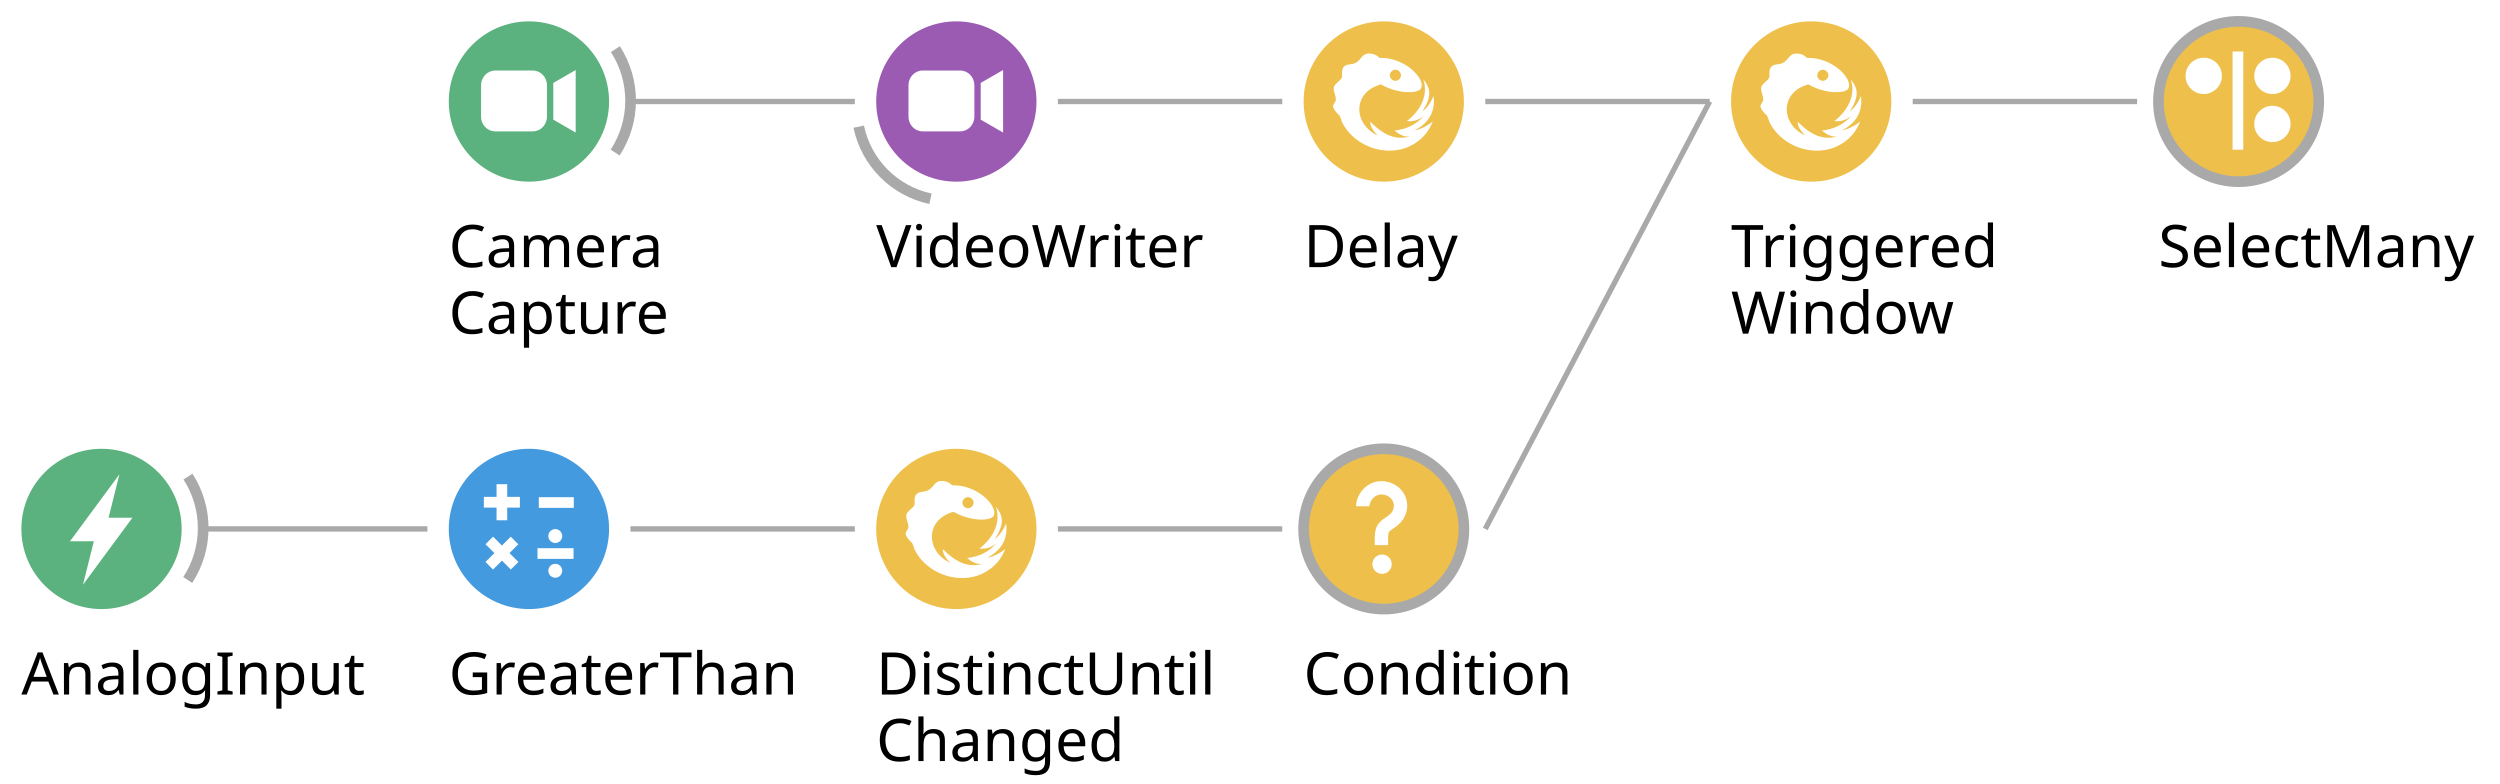
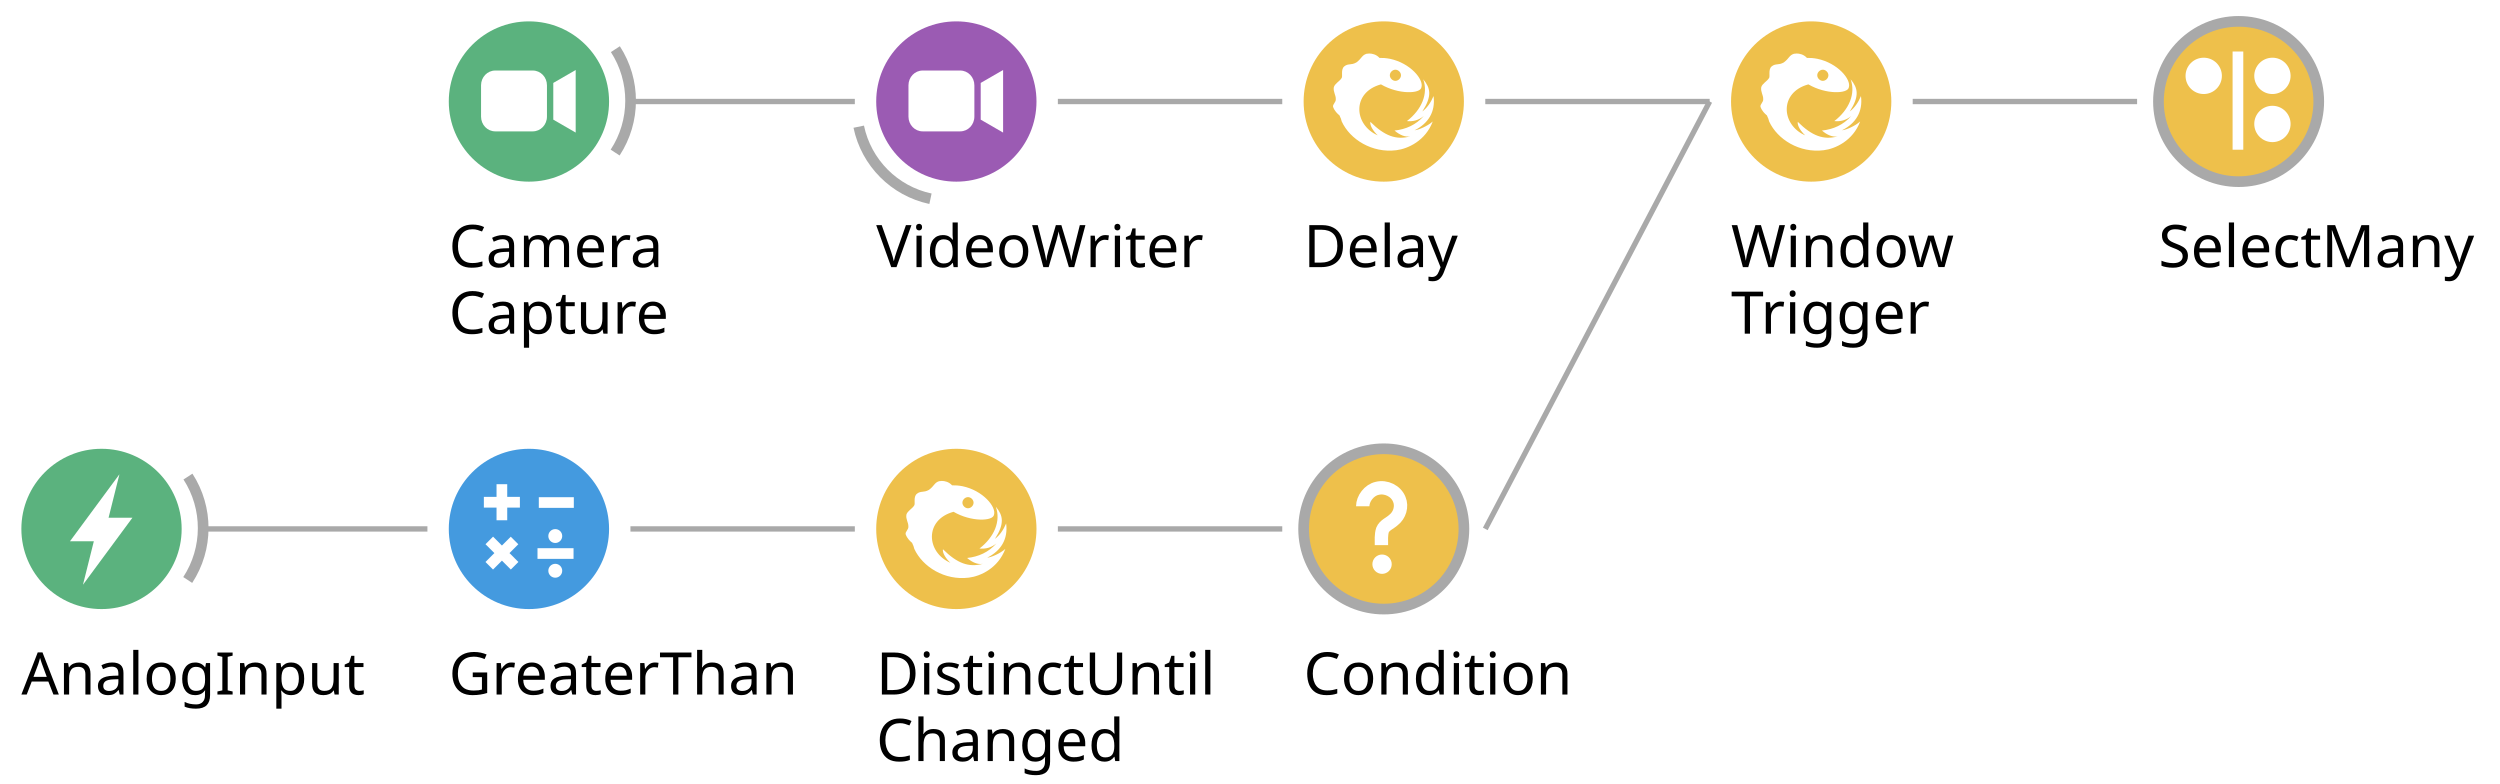
<svg xmlns="http://www.w3.org/2000/svg" width="467.926" height="146.65" id="SvgGdi_output">
  <rect id="background" height="100.00%" style="fill:rgb(255,255,255);" width="100.00%" y="0.00" x="0.00" />
  <g style="shape-rendering:auto;" id="root_group">
-     <line y1="19.00" style="stroke:rgb(169,169,169);fill:none;stroke-linecap:butt;stroke-miterlimit:9;opacity:1;stroke-width:1;stroke-linejoin:miter;" id="2" x2="400.00" y2="19.00" x1="358.00" />
-     <line y1="19.00" style="stroke:rgb(169,169,169);fill:none;stroke-linecap:butt;stroke-miterlimit:9;opacity:1;stroke-width:1;stroke-linejoin:miter;" id="3" x2="320.00" y2="19.00" x1="278.00" />
-     <line y1="99.00" style="stroke:rgb(169,169,169);fill:none;stroke-linecap:butt;stroke-miterlimit:9;opacity:1;stroke-width:1;stroke-linejoin:miter;" id="4" x2="320.00" y2="19.00" x1="278.00" />
-     <line y1="19.00" style="stroke:rgb(169,169,169);fill:none;stroke-linecap:butt;stroke-miterlimit:9;opacity:1;stroke-width:1;stroke-linejoin:miter;" id="5" x2="240.00" y2="19.00" x1="198.00" />
-     <line y1="99.00" style="stroke:rgb(169,169,169);fill:none;stroke-linecap:butt;stroke-miterlimit:9;opacity:1;stroke-width:1;stroke-linejoin:miter;" id="6" x2="240.00" y2="99.00" x1="198.00" />
-     <line y1="19.00" style="stroke:rgb(169,169,169);fill:none;stroke-linecap:butt;stroke-miterlimit:9;opacity:1;stroke-width:1;stroke-linejoin:miter;" id="7" x2="160.00" y2="19.00" x1="118.00" />
-     <line y1="99.00" style="stroke:rgb(169,169,169);fill:none;stroke-linecap:butt;stroke-miterlimit:9;opacity:1;stroke-width:1;stroke-linejoin:miter;" id="8" x2="160.00" y2="99.00" x1="118.00" />
-     <line y1="99.00" style="stroke:rgb(169,169,169);fill:none;stroke-linecap:butt;stroke-miterlimit:9;opacity:1;stroke-width:1;stroke-linejoin:miter;" id="9" x2="80.00" y2="99.00" x1="38.00" />
-     <ellipse id="42" cy="15.00" cx="15.00" transform="matrix(1.00 0.00 0.00 1.00 404.00 4.00 ) " rx="15.00" ry="15.00" style="stroke:none;opacity:1;fill:rgb(238,192,75);" />
-     <ellipse id="45" cy="15.00" cx="15.00" transform="matrix(1.00 0.00 0.00 1.00 404.00 4.00 ) " rx="15.00" ry="15.00" style="stroke:rgb(169,169,169);fill:none;stroke-linecap:butt;stroke-miterlimit:9;opacity:1;stroke-width:2;stroke-linejoin:miter;" />
-     <path style="stroke:rgb(255,255,255);fill:none;stroke-linecap:butt;stroke-miterlimit:9;opacity:1;stroke-width:2;stroke-linejoin:miter;" transform="matrix(1.00 0.00 0.00 1.00 404.00 4.00 ) " id="52" d="M 14.876 5.641 14.876 24.023 " />
-     <ellipse id="53" cy="10.20" cx="8.47" transform="matrix(1.00 0.00 0.00 1.00 404.00 4.00 ) " rx="3.40" ry="3.40" style="stroke:none;opacity:1;fill:rgb(255,255,255);" />
-     <ellipse id="54" cy="10.20" cx="21.33" transform="matrix(1.00 0.00 0.00 1.00 404.00 4.00 ) " rx="3.40" ry="3.40" style="stroke:none;opacity:1;fill:rgb(255,255,255);" />
-     <ellipse id="55" cy="19.20" cx="21.33" transform="matrix(1.00 0.00 0.00 1.00 404.00 4.00 ) " rx="3.40" ry="3.40" style="stroke:none;opacity:1;fill:rgb(255,255,255);" />
-     <text id="56" transform="matrix(1.00 0.00 0.00 1.00 0.00 0.00 ) " x="404.00px" y="39.00px" style="stroke:none;clip-path:url(#58_text_clipper);font-family:Microsoft Sans Serif;fill:rgb(0,0,0);font-size:8.25pt;opacity:1;">
-       <tspan dy="8.25pt" id="60">SelectMany</tspan>
+     <line y1="19.00" style="stroke:rgb(169,169,169);fill:none;stroke-linecap:butt;stroke-miterlimit:9;opacity:1;stroke-width:1;stroke-linejoin:miter;" id="64" x2="400.00" y2="19.00" x1="358.00" />
+     <line y1="19.00" style="stroke:rgb(169,169,169);fill:none;stroke-linecap:butt;stroke-miterlimit:9;opacity:1;stroke-width:1;stroke-linejoin:miter;" id="65" x2="320.00" y2="19.00" x1="278.00" />
+     <line y1="99.00" style="stroke:rgb(169,169,169);fill:none;stroke-linecap:butt;stroke-miterlimit:9;opacity:1;stroke-width:1;stroke-linejoin:miter;" id="66" x2="320.00" y2="19.00" x1="278.00" />
+     <line y1="19.00" style="stroke:rgb(169,169,169);fill:none;stroke-linecap:butt;stroke-miterlimit:9;opacity:1;stroke-width:1;stroke-linejoin:miter;" id="67" x2="240.00" y2="19.00" x1="198.00" />
+     <line y1="99.00" style="stroke:rgb(169,169,169);fill:none;stroke-linecap:butt;stroke-miterlimit:9;opacity:1;stroke-width:1;stroke-linejoin:miter;" id="68" x2="240.00" y2="99.00" x1="198.00" />
+     <line y1="19.00" style="stroke:rgb(169,169,169);fill:none;stroke-linecap:butt;stroke-miterlimit:9;opacity:1;stroke-width:1;stroke-linejoin:miter;" id="69" x2="160.00" y2="19.00" x1="118.00" />
+     <line y1="99.00" style="stroke:rgb(169,169,169);fill:none;stroke-linecap:butt;stroke-miterlimit:9;opacity:1;stroke-width:1;stroke-linejoin:miter;" id="70" x2="160.00" y2="99.00" x1="118.00" />
+     <line y1="99.00" style="stroke:rgb(169,169,169);fill:none;stroke-linecap:butt;stroke-miterlimit:9;opacity:1;stroke-width:1;stroke-linejoin:miter;" id="71" x2="80.00" y2="99.00" x1="38.00" />
+     <ellipse id="72" cy="15.00" cx="15.00" transform="matrix(1.00 0.00 0.00 1.00 404.00 4.00 ) " rx="15.00" ry="15.00" style="stroke:none;opacity:1;fill:rgb(238,192,75);" />
+     <ellipse id="73" cy="15.00" cx="15.00" transform="matrix(1.00 0.00 0.00 1.00 404.00 4.00 ) " rx="15.00" ry="15.00" style="stroke:rgb(169,169,169);fill:none;stroke-linecap:butt;stroke-miterlimit:9;opacity:1;stroke-width:2;stroke-linejoin:miter;" />
+     <path style="stroke:rgb(255,255,255);fill:none;stroke-linecap:butt;stroke-miterlimit:9;opacity:1;stroke-width:2;stroke-linejoin:miter;" transform="matrix(1.00 0.00 0.00 1.00 404.00 4.00 ) " id="74" d="M 14.876 5.641 14.876 24.023 " />
+     <ellipse id="75" cy="10.20" cx="8.47" transform="matrix(1.00 0.00 0.00 1.00 404.00 4.00 ) " rx="3.40" ry="3.40" style="stroke:none;opacity:1;fill:rgb(255,255,255);" />
+     <ellipse id="76" cy="10.20" cx="21.33" transform="matrix(1.00 0.00 0.00 1.00 404.00 4.00 ) " rx="3.40" ry="3.40" style="stroke:none;opacity:1;fill:rgb(255,255,255);" />
+     <ellipse id="77" cy="19.20" cx="21.33" transform="matrix(1.00 0.00 0.00 1.00 404.00 4.00 ) " rx="3.40" ry="3.40" style="stroke:none;opacity:1;fill:rgb(255,255,255);" />
+     <text id="78" transform="matrix(1.00 0.00 0.00 1.00 0.00 0.00 ) " x="404.00px" y="39.00px" style="stroke:none;clip-path:url(#80_text_clipper);font-family:Microsoft Sans Serif;fill:rgb(0,0,0);font-size:8.25pt;opacity:1;">
+       <tspan dy="8.25pt" id="82">SelectMany</tspan>
    </text>
-     <ellipse id="62" cy="15.00" cx="15.00" transform="matrix(1.00 0.00 0.00 1.00 324.00 4.00 ) " rx="15.00" ry="15.00" style="stroke:none;opacity:1;fill:rgb(238,192,75);" />
-     <path d="M 12.246 6.014 12.246 6.02 C 12.058 6.02 11.895 6.04 11.767 6.066 10.869 6.353 10.896 6.934 9.877 7.686 8.863 8.264 8.353 7.82 7.615 8.42 6.878 9.016 7.393 10.383 7.084 10.648 6.777 11.18 5.826 11.655 5.652 12.326 5.509 13.185 6.042 13.797 6.021 14.533 6.083 15.146 5.411 15.495 5.508 15.992 5.797 16.804 6.354 17.292 6.617 17.518 6.663 17.55 6.7 17.599 6.715 17.602 6.791 17.792 6.859 17.986 6.955 18.166 6.95 18.14 6.949 18.114 6.943 18.088 6.998 18.305 7.055 18.524 7.133 18.738 8.683 22.099 12.814 24.686 17.342 24.117 19.541 23.848 22.824 22.332 24.166 18.738 23.22 19.587 21.532 20.324 20.777 20.381 23.33 19.105 24.707 16.937 24.32 13.975 23.792 15.233 23.093 16.201 22.221 16.865 24.075 13.976 23.757 12.481 22.385 10.84 23.366 13.539 22.097 16.534 19.332 18.664 20.452 18.785 21.517 18.516 22.502 17.713 21.013 19.374 19.15 20.208 17.014 20.436 18.034 21.303 19.018 21.695 19.959 21.527 17.345 22.249 15.155 21.454 12.49 18.801 12.351 19.515 13.105 20.628 13.883 21.338 9.373 19.383 8.976 13.296 14.469 11.793 14.472 11.793 14.475 11.794 14.478 11.793 17.75 13.707 21.865 13.581 22.051 12.344 22.509 10.861 19.965 7.805 16.162 7.008 15.462 6.871 14.792 6.817 14.154 6.836 14.167 6.836 14.179 6.836 14.191 6.826 13.584 6.177 12.81 6.012 12.246 6.014 z M 17.178 9.047 C 17.724 9.047 18.223 9.544 18.223 10.09 18.223 10.636 17.724 11.133 17.178 11.133 16.632 11.133 16.135 10.636 16.135 10.09 16.135 9.544 16.632 9.047 17.178 9.047 z " style="stroke:none;fill-rule:evenodd;opacity:1;fill:rgb(255,255,255);" transform="matrix(1.00 0.00 0.00 1.00 324.00 4.00 ) " id="65" />
-     <text id="66" transform="matrix(1.00 0.00 0.00 1.00 0.00 0.00 ) " x="324.00px" y="39.00px" style="stroke:none;clip-path:url(#68_text_clipper);font-family:Microsoft Sans Serif;fill:rgb(0,0,0);font-size:8.25pt;opacity:1;">
-       <tspan dy="8.25pt" id="70">Triggered</tspan>
+     <ellipse id="84" cy="15.00" cx="15.00" transform="matrix(1.00 0.00 0.00 1.00 324.00 4.00 ) " rx="15.00" ry="15.00" style="stroke:none;opacity:1;fill:rgb(238,192,75);" />
+     <path d="M 12.246 6.014 12.246 6.02 C 12.058 6.02 11.895 6.04 11.767 6.066 10.869 6.353 10.896 6.934 9.877 7.686 8.863 8.264 8.353 7.82 7.615 8.42 6.878 9.016 7.393 10.383 7.084 10.648 6.777 11.18 5.826 11.655 5.652 12.326 5.509 13.185 6.042 13.797 6.021 14.533 6.083 15.146 5.411 15.495 5.508 15.992 5.797 16.804 6.354 17.292 6.617 17.518 6.663 17.55 6.7 17.599 6.715 17.602 6.791 17.792 6.859 17.986 6.955 18.166 6.95 18.14 6.949 18.114 6.943 18.088 6.998 18.305 7.055 18.524 7.133 18.738 8.683 22.099 12.814 24.686 17.342 24.117 19.541 23.848 22.824 22.332 24.166 18.738 23.22 19.587 21.532 20.324 20.777 20.381 23.33 19.105 24.707 16.937 24.32 13.975 23.792 15.233 23.093 16.201 22.221 16.865 24.075 13.976 23.757 12.481 22.385 10.84 23.366 13.539 22.097 16.534 19.332 18.664 20.452 18.785 21.517 18.516 22.502 17.713 21.013 19.374 19.15 20.208 17.014 20.436 18.034 21.303 19.018 21.695 19.959 21.527 17.345 22.249 15.155 21.454 12.49 18.801 12.351 19.515 13.105 20.628 13.883 21.338 9.373 19.383 8.976 13.296 14.469 11.793 14.472 11.793 14.475 11.794 14.478 11.793 17.75 13.707 21.865 13.581 22.051 12.344 22.509 10.861 19.965 7.805 16.162 7.008 15.462 6.871 14.792 6.817 14.154 6.836 14.167 6.836 14.179 6.836 14.191 6.826 13.584 6.177 12.81 6.012 12.246 6.014 z M 17.178 9.047 C 17.724 9.047 18.223 9.544 18.223 10.09 18.223 10.636 17.724 11.133 17.178 11.133 16.632 11.133 16.135 10.636 16.135 10.09 16.135 9.544 16.632 9.047 17.178 9.047 z " style="stroke:none;fill-rule:evenodd;opacity:1;fill:rgb(255,255,255);" transform="matrix(1.00 0.00 0.00 1.00 324.00 4.00 ) " id="85" />
+     <text id="86" transform="matrix(1.00 0.00 0.00 1.00 0.00 0.00 ) " x="324.00px" y="39.00px" style="stroke:none;clip-path:url(#88_text_clipper);font-family:Microsoft Sans Serif;fill:rgb(0,0,0);font-size:8.25pt;opacity:1;">
+       <tspan dy="8.25pt" id="90">Window</tspan>
    </text>
-     <text id="72" transform="matrix(1.00 0.00 0.00 1.00 0.00 0.00 ) " x="324.00px" y="51.45px" style="stroke:none;clip-path:url(#74_text_clipper);font-family:Microsoft Sans Serif;fill:rgb(0,0,0);font-size:8.25pt;opacity:1;">
-       <tspan dy="8.25pt" id="76">Window</tspan>
+     <text id="92" transform="matrix(1.00 0.00 0.00 1.00 0.00 0.00 ) " x="324.00px" y="51.45px" style="stroke:none;clip-path:url(#94_text_clipper);font-family:Microsoft Sans Serif;fill:rgb(0,0,0);font-size:8.25pt;opacity:1;">
+       <tspan dy="8.25pt" id="96">Trigger</tspan>
    </text>
-     <ellipse id="78" cy="15.00" cx="15.00" transform="matrix(1.00 0.00 0.00 1.00 244.00 4.00 ) " rx="15.00" ry="15.00" style="stroke:none;opacity:1;fill:rgb(238,192,75);" />
-     <path d="M 12.246 6.014 12.246 6.02 C 12.058 6.02 11.895 6.04 11.767 6.066 10.869 6.353 10.896 6.934 9.877 7.686 8.863 8.264 8.353 7.82 7.615 8.42 6.878 9.016 7.393 10.383 7.084 10.648 6.777 11.18 5.826 11.655 5.652 12.326 5.509 13.185 6.042 13.797 6.021 14.533 6.083 15.146 5.411 15.495 5.508 15.992 5.797 16.804 6.354 17.292 6.617 17.518 6.663 17.55 6.7 17.599 6.715 17.602 6.791 17.792 6.859 17.986 6.955 18.166 6.95 18.14 6.949 18.114 6.943 18.088 6.998 18.305 7.055 18.524 7.133 18.738 8.683 22.099 12.814 24.686 17.342 24.117 19.541 23.848 22.824 22.332 24.166 18.738 23.22 19.587 21.532 20.324 20.777 20.381 23.33 19.105 24.707 16.937 24.32 13.975 23.792 15.233 23.093 16.201 22.221 16.865 24.075 13.976 23.757 12.481 22.385 10.84 23.366 13.539 22.097 16.534 19.332 18.664 20.452 18.785 21.517 18.516 22.502 17.713 21.013 19.374 19.15 20.208 17.014 20.436 18.034 21.303 19.018 21.695 19.959 21.527 17.345 22.249 15.155 21.454 12.49 18.801 12.351 19.515 13.105 20.628 13.883 21.338 9.373 19.383 8.976 13.296 14.469 11.793 14.472 11.793 14.475 11.794 14.478 11.793 17.75 13.707 21.865 13.581 22.051 12.344 22.509 10.861 19.965 7.805 16.162 7.008 15.462 6.871 14.792 6.817 14.154 6.836 14.167 6.836 14.179 6.836 14.191 6.826 13.584 6.177 12.81 6.012 12.246 6.014 z M 17.178 9.047 C 17.724 9.047 18.223 9.544 18.223 10.09 18.223 10.636 17.724 11.133 17.178 11.133 16.632 11.133 16.135 10.636 16.135 10.09 16.135 9.544 16.632 9.047 17.178 9.047 z " style="stroke:none;fill-rule:evenodd;opacity:1;fill:rgb(255,255,255);" transform="matrix(1.00 0.00 0.00 1.00 244.00 4.00 ) " id="79" />
-     <text id="80" transform="matrix(1.00 0.00 0.00 1.00 0.00 0.00 ) " x="244.00px" y="39.00px" style="stroke:none;clip-path:url(#82_text_clipper);font-family:Microsoft Sans Serif;fill:rgb(0,0,0);font-size:8.25pt;opacity:1;">
-       <tspan dy="8.25pt" id="84">Delay</tspan>
+     <ellipse id="98" cy="15.00" cx="15.00" transform="matrix(1.00 0.00 0.00 1.00 244.00 4.00 ) " rx="15.00" ry="15.00" style="stroke:none;opacity:1;fill:rgb(238,192,75);" />
+     <path d="M 12.246 6.014 12.246 6.02 C 12.058 6.02 11.895 6.04 11.767 6.066 10.869 6.353 10.896 6.934 9.877 7.686 8.863 8.264 8.353 7.82 7.615 8.42 6.878 9.016 7.393 10.383 7.084 10.648 6.777 11.18 5.826 11.655 5.652 12.326 5.509 13.185 6.042 13.797 6.021 14.533 6.083 15.146 5.411 15.495 5.508 15.992 5.797 16.804 6.354 17.292 6.617 17.518 6.663 17.55 6.7 17.599 6.715 17.602 6.791 17.792 6.859 17.986 6.955 18.166 6.95 18.14 6.949 18.114 6.943 18.088 6.998 18.305 7.055 18.524 7.133 18.738 8.683 22.099 12.814 24.686 17.342 24.117 19.541 23.848 22.824 22.332 24.166 18.738 23.22 19.587 21.532 20.324 20.777 20.381 23.33 19.105 24.707 16.937 24.32 13.975 23.792 15.233 23.093 16.201 22.221 16.865 24.075 13.976 23.757 12.481 22.385 10.84 23.366 13.539 22.097 16.534 19.332 18.664 20.452 18.785 21.517 18.516 22.502 17.713 21.013 19.374 19.15 20.208 17.014 20.436 18.034 21.303 19.018 21.695 19.959 21.527 17.345 22.249 15.155 21.454 12.49 18.801 12.351 19.515 13.105 20.628 13.883 21.338 9.373 19.383 8.976 13.296 14.469 11.793 14.472 11.793 14.475 11.794 14.478 11.793 17.75 13.707 21.865 13.581 22.051 12.344 22.509 10.861 19.965 7.805 16.162 7.008 15.462 6.871 14.792 6.817 14.154 6.836 14.167 6.836 14.179 6.836 14.191 6.826 13.584 6.177 12.81 6.012 12.246 6.014 z M 17.178 9.047 C 17.724 9.047 18.223 9.544 18.223 10.09 18.223 10.636 17.724 11.133 17.178 11.133 16.632 11.133 16.135 10.636 16.135 10.09 16.135 9.544 16.632 9.047 17.178 9.047 z " style="stroke:none;fill-rule:evenodd;opacity:1;fill:rgb(255,255,255);" transform="matrix(1.00 0.00 0.00 1.00 244.00 4.00 ) " id="99" />
+     <text id="100" transform="matrix(1.00 0.00 0.00 1.00 0.00 0.00 ) " x="244.00px" y="39.00px" style="stroke:none;clip-path:url(#102_text_clipper);font-family:Microsoft Sans Serif;fill:rgb(0,0,0);font-size:8.25pt;opacity:1;">
+       <tspan dy="8.25pt" id="104">Delay</tspan>
    </text>
-     <ellipse id="88" cy="15.00" cx="15.00" transform="matrix(1.00 0.00 0.00 1.00 244.00 84.00 ) " rx="15.00" ry="15.00" style="stroke:none;opacity:1;fill:rgb(238,192,75);" />
-     <ellipse id="89" cy="15.00" cx="15.00" transform="matrix(1.00 0.00 0.00 1.00 244.00 84.00 ) " rx="15.00" ry="15.00" style="stroke:rgb(169,169,169);fill:none;stroke-linecap:butt;stroke-miterlimit:9;opacity:1;stroke-width:2;stroke-linejoin:miter;" />
-     <path transform="matrix(1.00 0.00 0.00 1.00 244.00 84.00 ) " id="93" style="stroke:rgb(255,255,255);fill:none;stroke-linecap:butt;stroke-miterlimit:9;opacity:1;stroke-width:2.5;stroke-linejoin:miter;" d="M 11.061 10.763 C 11.061 9.35 12.245 7.723 13.78 7.401 15.414 6.989 17.287 7.882 17.908 9.468 18.474 10.803 17.972 12.433 16.845 13.312 16.166 13.954 15.139 14.281 14.764 15.203 14.482 16.114 14.561 17.153 14.563 18.033 " />
-     <ellipse id="94" cy="21.60" cx="14.68" transform="matrix(1.00 0.00 0.00 1.00 244.00 84.00 ) " rx="1.81" ry="1.81" style="stroke:none;opacity:1;fill:rgb(255,255,255);" />
-     <text id="95" transform="matrix(1.00 0.00 0.00 1.00 0.00 0.00 ) " x="244.00px" y="119.00px" style="stroke:none;clip-path:url(#97_text_clipper);font-family:Microsoft Sans Serif;fill:rgb(0,0,0);font-size:8.25pt;opacity:1;">
-       <tspan dy="8.25pt" id="99">Condition</tspan>
+     <ellipse id="106" cy="15.00" cx="15.00" transform="matrix(1.00 0.00 0.00 1.00 244.00 84.00 ) " rx="15.00" ry="15.00" style="stroke:none;opacity:1;fill:rgb(238,192,75);" />
+     <ellipse id="107" cy="15.00" cx="15.00" transform="matrix(1.00 0.00 0.00 1.00 244.00 84.00 ) " rx="15.00" ry="15.00" style="stroke:rgb(169,169,169);fill:none;stroke-linecap:butt;stroke-miterlimit:9;opacity:1;stroke-width:2;stroke-linejoin:miter;" />
+     <path transform="matrix(1.00 0.00 0.00 1.00 244.00 84.00 ) " id="108" style="stroke:rgb(255,255,255);fill:none;stroke-linecap:butt;stroke-miterlimit:9;opacity:1;stroke-width:2.5;stroke-linejoin:miter;" d="M 11.061 10.763 C 11.061 9.35 12.245 7.723 13.78 7.401 15.414 6.989 17.287 7.882 17.908 9.468 18.474 10.803 17.972 12.433 16.845 13.312 16.166 13.954 15.139 14.281 14.764 15.203 14.482 16.114 14.561 17.153 14.563 18.033 " />
+     <ellipse id="109" cy="21.60" cx="14.68" transform="matrix(1.00 0.00 0.00 1.00 244.00 84.00 ) " rx="1.81" ry="1.81" style="stroke:none;opacity:1;fill:rgb(255,255,255);" />
+     <text id="110" transform="matrix(1.00 0.00 0.00 1.00 0.00 0.00 ) " x="244.00px" y="119.00px" style="stroke:none;clip-path:url(#112_text_clipper);font-family:Microsoft Sans Serif;fill:rgb(0,0,0);font-size:8.25pt;opacity:1;">
+       <tspan dy="8.25pt" id="114">Condition</tspan>
    </text>
-     <path style="stroke:rgb(169,169,169);fill:none;stroke-linecap:butt;stroke-miterlimit:9;opacity:1;stroke-width:2;stroke-linejoin:miter;" transform="matrix(1.00 0.00 0.00 1.00 164.00 4.00 ) " id="104" d="M 10.158 33.2 C 3.405 31.759 -1.861 26.469 -3.271 19.71 " />
-     <ellipse id="105" cy="15.00" cx="15.00" transform="matrix(1.00 0.00 0.00 1.00 164.00 4.00 ) " rx="15.00" ry="15.00" style="stroke:none;opacity:1;fill:rgb(155,91,179);" />
-     <path d="M 23.75 9.1 19.559 11.521 19.559 18.394 23.75 20.815 z " style="stroke:none;fill-rule:evenodd;opacity:1;fill:rgb(255,255,255);" transform="matrix(1.00 0.00 0.00 1.00 164.00 4.00 ) " id="109" />
-     <path d="M 8.693 9.2 15.719 9.2 C 17.19 9.2 18.374 10.434 18.374 11.966 L 18.374 17.823 C 18.374 19.356 17.19 20.589 15.719 20.589 L 8.693 20.589 C 7.222 20.589 6.038 19.356 6.038 17.823 L 6.038 11.966 C 6.038 10.434 7.222 9.2 8.693 9.2 z " style="stroke:none;fill-rule:evenodd;opacity:1;fill:rgb(255,255,255);" transform="matrix(1.00 0.00 0.00 1.00 164.00 4.00 ) " id="110" />
-     <text id="111" transform="matrix(1.00 0.00 0.00 1.00 0.00 0.00 ) " x="164.00px" y="39.00px" style="stroke:none;clip-path:url(#113_text_clipper);font-family:Microsoft Sans Serif;fill:rgb(0,0,0);font-size:8.25pt;opacity:1;">
-       <tspan dy="8.25pt" id="115">VideoWriter</tspan>
+     <path style="stroke:rgb(169,169,169);fill:none;stroke-linecap:butt;stroke-miterlimit:9;opacity:1;stroke-width:2;stroke-linejoin:miter;" transform="matrix(1.00 0.00 0.00 1.00 164.00 4.00 ) " id="116" d="M 10.158 33.2 C 3.405 31.759 -1.861 26.469 -3.271 19.71 " />
+     <ellipse id="117" cy="15.00" cx="15.00" transform="matrix(1.00 0.00 0.00 1.00 164.00 4.00 ) " rx="15.00" ry="15.00" style="stroke:none;opacity:1;fill:rgb(155,91,179);" />
+     <path d="M 23.75 9.1 19.559 11.521 19.559 18.394 23.75 20.815 z " style="stroke:none;fill-rule:evenodd;opacity:1;fill:rgb(255,255,255);" transform="matrix(1.00 0.00 0.00 1.00 164.00 4.00 ) " id="118" />
+     <path d="M 8.693 9.2 15.719 9.2 C 17.19 9.2 18.374 10.434 18.374 11.966 L 18.374 17.823 C 18.374 19.356 17.19 20.589 15.719 20.589 L 8.693 20.589 C 7.222 20.589 6.038 19.356 6.038 17.823 L 6.038 11.966 C 6.038 10.434 7.222 9.2 8.693 9.2 z " style="stroke:none;fill-rule:evenodd;opacity:1;fill:rgb(255,255,255);" transform="matrix(1.00 0.00 0.00 1.00 164.00 4.00 ) " id="119" />
+     <text id="120" transform="matrix(1.00 0.00 0.00 1.00 0.00 0.00 ) " x="164.00px" y="39.00px" style="stroke:none;clip-path:url(#122_text_clipper);font-family:Microsoft Sans Serif;fill:rgb(0,0,0);font-size:8.25pt;opacity:1;">
+       <tspan dy="8.25pt" id="124">VideoWriter</tspan>
    </text>
-     <ellipse id="117" cy="15.00" cx="15.00" transform="matrix(1.00 0.00 0.00 1.00 164.00 84.00 ) " rx="15.00" ry="15.00" style="stroke:none;opacity:1;fill:rgb(238,192,75);" />
-     <path d="M 12.246 6.014 12.246 6.02 C 12.058 6.02 11.895 6.04 11.767 6.066 10.869 6.353 10.896 6.934 9.877 7.686 8.863 8.264 8.353 7.82 7.615 8.42 6.878 9.016 7.393 10.383 7.084 10.648 6.777 11.18 5.826 11.655 5.652 12.326 5.509 13.185 6.042 13.797 6.021 14.533 6.083 15.146 5.411 15.495 5.508 15.992 5.797 16.804 6.354 17.292 6.617 17.518 6.663 17.55 6.7 17.599 6.715 17.602 6.791 17.792 6.859 17.986 6.955 18.166 6.95 18.14 6.949 18.114 6.943 18.088 6.998 18.305 7.055 18.524 7.133 18.738 8.683 22.099 12.814 24.686 17.342 24.117 19.541 23.848 22.824 22.332 24.166 18.738 23.22 19.587 21.532 20.324 20.777 20.381 23.33 19.105 24.707 16.937 24.32 13.975 23.792 15.233 23.093 16.201 22.221 16.865 24.075 13.976 23.757 12.481 22.385 10.84 23.366 13.539 22.097 16.534 19.332 18.664 20.452 18.785 21.517 18.516 22.502 17.713 21.013 19.374 19.15 20.208 17.014 20.436 18.034 21.303 19.018 21.695 19.959 21.527 17.345 22.249 15.155 21.454 12.49 18.801 12.351 19.515 13.105 20.628 13.883 21.338 9.373 19.383 8.976 13.296 14.469 11.793 14.472 11.793 14.475 11.794 14.478 11.793 17.75 13.707 21.865 13.581 22.051 12.344 22.509 10.861 19.965 7.805 16.162 7.008 15.462 6.871 14.792 6.817 14.154 6.836 14.167 6.836 14.179 6.836 14.191 6.826 13.584 6.177 12.81 6.012 12.246 6.014 z M 17.178 9.047 C 17.724 9.047 18.223 9.544 18.223 10.09 18.223 10.636 17.724 11.133 17.178 11.133 16.632 11.133 16.135 10.636 16.135 10.09 16.135 9.544 16.632 9.047 17.178 9.047 z " style="stroke:none;fill-rule:evenodd;opacity:1;fill:rgb(255,255,255);" transform="matrix(1.00 0.00 0.00 1.00 164.00 84.00 ) " id="118" />
-     <text id="119" transform="matrix(1.00 0.00 0.00 1.00 0.00 0.00 ) " x="164.00px" y="119.00px" style="stroke:none;clip-path:url(#121_text_clipper);font-family:Microsoft Sans Serif;fill:rgb(0,0,0);font-size:8.25pt;opacity:1;">
-       <tspan dy="8.25pt" id="123">DistinctUntil</tspan>
+     <ellipse id="126" cy="15.00" cx="15.00" transform="matrix(1.00 0.00 0.00 1.00 164.00 84.00 ) " rx="15.00" ry="15.00" style="stroke:none;opacity:1;fill:rgb(238,192,75);" />
+     <path d="M 12.246 6.014 12.246 6.02 C 12.058 6.02 11.895 6.04 11.767 6.066 10.869 6.353 10.896 6.934 9.877 7.686 8.863 8.264 8.353 7.82 7.615 8.42 6.878 9.016 7.393 10.383 7.084 10.648 6.777 11.18 5.826 11.655 5.652 12.326 5.509 13.185 6.042 13.797 6.021 14.533 6.083 15.146 5.411 15.495 5.508 15.992 5.797 16.804 6.354 17.292 6.617 17.518 6.663 17.55 6.7 17.599 6.715 17.602 6.791 17.792 6.859 17.986 6.955 18.166 6.95 18.14 6.949 18.114 6.943 18.088 6.998 18.305 7.055 18.524 7.133 18.738 8.683 22.099 12.814 24.686 17.342 24.117 19.541 23.848 22.824 22.332 24.166 18.738 23.22 19.587 21.532 20.324 20.777 20.381 23.33 19.105 24.707 16.937 24.32 13.975 23.792 15.233 23.093 16.201 22.221 16.865 24.075 13.976 23.757 12.481 22.385 10.84 23.366 13.539 22.097 16.534 19.332 18.664 20.452 18.785 21.517 18.516 22.502 17.713 21.013 19.374 19.15 20.208 17.014 20.436 18.034 21.303 19.018 21.695 19.959 21.527 17.345 22.249 15.155 21.454 12.49 18.801 12.351 19.515 13.105 20.628 13.883 21.338 9.373 19.383 8.976 13.296 14.469 11.793 14.472 11.793 14.475 11.794 14.478 11.793 17.75 13.707 21.865 13.581 22.051 12.344 22.509 10.861 19.965 7.805 16.162 7.008 15.462 6.871 14.792 6.817 14.154 6.836 14.167 6.836 14.179 6.836 14.191 6.826 13.584 6.177 12.81 6.012 12.246 6.014 z M 17.178 9.047 C 17.724 9.047 18.223 9.544 18.223 10.09 18.223 10.636 17.724 11.133 17.178 11.133 16.632 11.133 16.135 10.636 16.135 10.09 16.135 9.544 16.632 9.047 17.178 9.047 z " style="stroke:none;fill-rule:evenodd;opacity:1;fill:rgb(255,255,255);" transform="matrix(1.00 0.00 0.00 1.00 164.00 84.00 ) " id="127" />
+     <text id="128" transform="matrix(1.00 0.00 0.00 1.00 0.00 0.00 ) " x="164.00px" y="119.00px" style="stroke:none;clip-path:url(#130_text_clipper);font-family:Microsoft Sans Serif;fill:rgb(0,0,0);font-size:8.25pt;opacity:1;">
+       <tspan dy="8.25pt" id="132">DistinctUntil</tspan>
    </text>
-     <text id="125" transform="matrix(1.00 0.00 0.00 1.00 0.00 0.00 ) " x="164.00px" y="131.45px" style="stroke:none;clip-path:url(#127_text_clipper);font-family:Microsoft Sans Serif;fill:rgb(0,0,0);font-size:8.25pt;opacity:1;">
-       <tspan dy="8.25pt" id="129">Changed</tspan>
+     <text id="134" transform="matrix(1.00 0.00 0.00 1.00 0.00 0.00 ) " x="164.00px" y="131.45px" style="stroke:none;clip-path:url(#136_text_clipper);font-family:Microsoft Sans Serif;fill:rgb(0,0,0);font-size:8.25pt;opacity:1;">
+       <tspan dy="8.25pt" id="138">Changed</tspan>
    </text>
-     <path d="M 31.179 5.2 C 34.998 11.092 34.981 18.682 31.136 24.557 " style="stroke:rgb(169,169,169);fill:none;stroke-linecap:butt;stroke-miterlimit:9;opacity:1;stroke-width:2;stroke-linejoin:miter;" transform="matrix(1.00 0.00 0.00 1.00 84.00 4.00 ) " id="134" />
-     <ellipse id="135" cy="15.00" cx="15.00" transform="matrix(1.00 0.00 0.00 1.00 84.00 4.00 ) " rx="15.00" ry="15.00" style="stroke:none;opacity:1;fill:rgb(91,178,126);" />
-     <path d="M 23.75 9.1 19.559 11.521 19.559 18.394 23.75 20.815 z " style="stroke:none;fill-rule:evenodd;opacity:1;fill:rgb(255,255,255);" transform="matrix(1.00 0.00 0.00 1.00 84.00 4.00 ) " id="136" />
-     <path d="M 8.693 9.2 15.719 9.2 C 17.19 9.2 18.374 10.434 18.374 11.966 L 18.374 17.823 C 18.374 19.356 17.19 20.589 15.719 20.589 L 8.693 20.589 C 7.222 20.589 6.038 19.356 6.038 17.823 L 6.038 11.966 C 6.038 10.434 7.222 9.2 8.693 9.2 z " style="stroke:none;fill-rule:evenodd;opacity:1;fill:rgb(255,255,255);" transform="matrix(1.00 0.00 0.00 1.00 84.00 4.00 ) " id="137" />
-     <text id="138" transform="matrix(1.00 0.00 0.00 1.00 0.00 0.00 ) " x="84.00px" y="39.00px" style="stroke:none;clip-path:url(#140_text_clipper);font-family:Microsoft Sans Serif;fill:rgb(0,0,0);font-size:8.25pt;opacity:1;">
-       <tspan dy="8.25pt" id="142">Camera</tspan>
+     <path d="M 31.179 5.2 C 34.998 11.092 34.981 18.682 31.136 24.557 " style="stroke:rgb(169,169,169);fill:none;stroke-linecap:butt;stroke-miterlimit:9;opacity:1;stroke-width:2;stroke-linejoin:miter;" transform="matrix(1.00 0.00 0.00 1.00 84.00 4.00 ) " id="140" />
+     <ellipse id="141" cy="15.00" cx="15.00" transform="matrix(1.00 0.00 0.00 1.00 84.00 4.00 ) " rx="15.00" ry="15.00" style="stroke:none;opacity:1;fill:rgb(91,178,126);" />
+     <path d="M 23.75 9.1 19.559 11.521 19.559 18.394 23.75 20.815 z " style="stroke:none;fill-rule:evenodd;opacity:1;fill:rgb(255,255,255);" transform="matrix(1.00 0.00 0.00 1.00 84.00 4.00 ) " id="142" />
+     <path d="M 8.693 9.2 15.719 9.2 C 17.19 9.2 18.374 10.434 18.374 11.966 L 18.374 17.823 C 18.374 19.356 17.19 20.589 15.719 20.589 L 8.693 20.589 C 7.222 20.589 6.038 19.356 6.038 17.823 L 6.038 11.966 C 6.038 10.434 7.222 9.2 8.693 9.2 z " style="stroke:none;fill-rule:evenodd;opacity:1;fill:rgb(255,255,255);" transform="matrix(1.00 0.00 0.00 1.00 84.00 4.00 ) " id="143" />
+     <text id="144" transform="matrix(1.00 0.00 0.00 1.00 0.00 0.00 ) " x="84.00px" y="39.00px" style="stroke:none;clip-path:url(#146_text_clipper);font-family:Microsoft Sans Serif;fill:rgb(0,0,0);font-size:8.25pt;opacity:1;">
+       <tspan dy="8.25pt" id="148">Camera</tspan>
    </text>
-     <text id="144" transform="matrix(1.00 0.00 0.00 1.00 0.00 0.00 ) " x="84.00px" y="51.45px" style="stroke:none;clip-path:url(#146_text_clipper);font-family:Microsoft Sans Serif;fill:rgb(0,0,0);font-size:8.25pt;opacity:1;">
-       <tspan dy="8.25pt" id="148">Capture</tspan>
+     <text id="150" transform="matrix(1.00 0.00 0.00 1.00 0.00 0.00 ) " x="84.00px" y="51.45px" style="stroke:none;clip-path:url(#152_text_clipper);font-family:Microsoft Sans Serif;fill:rgb(0,0,0);font-size:8.25pt;opacity:1;">
+       <tspan dy="8.25pt" id="154">Capture</tspan>
    </text>
-     <ellipse id="152" cy="15.00" cx="15.00" transform="matrix(1.00 0.00 0.00 1.00 84.00 84.00 ) " rx="15.00" ry="15.00" style="stroke:none;opacity:1;fill:rgb(68,154,223);" />
+     <ellipse id="156" cy="15.00" cx="15.00" transform="matrix(1.00 0.00 0.00 1.00 84.00 84.00 ) " rx="15.00" ry="15.00" style="stroke:none;opacity:1;fill:rgb(68,154,223);" />
    <path style="stroke:rgb(255,255,255);fill:none;stroke-linecap:butt;stroke-miterlimit:9;opacity:1;stroke-width:2;stroke-linejoin:miter;" transform="matrix(1.00 0.00 0.00 1.00 84.00 84.00 ) " id="157" d="M 16.849 10.062 23.403 10.062 M 16.604 19.608 23.351 19.608 M 12.307 17.162 7.572 21.897 M 7.577 17.152 12.317 21.892 M 6.564 10.005 13.309 10.005 M 9.937 6.629 9.937 13.381 " />
    <ellipse id="158" cy="16.33" cx="19.93" transform="matrix(1.00 0.00 0.00 1.00 84.00 84.00 ) " rx="1.30" ry="1.30" style="stroke:none;opacity:1;fill:rgb(255,255,255);" />
    <ellipse id="159" cy="22.83" cx="19.93" transform="matrix(1.00 0.00 0.00 1.00 84.00 84.00 ) " rx="1.30" ry="1.30" style="stroke:none;opacity:1;fill:rgb(255,255,255);" />
    <text id="160" transform="matrix(1.00 0.00 0.00 1.00 0.00 0.00 ) " x="84.00px" y="119.00px" style="stroke:none;clip-path:url(#162_text_clipper);font-family:Microsoft Sans Serif;fill:rgb(0,0,0);font-size:8.25pt;opacity:1;">
      <tspan dy="8.25pt" id="164">GreaterThan</tspan>
    </text>
    <path d="M 31.179 5.2 C 34.998 11.092 34.981 18.682 31.136 24.557 " style="stroke:rgb(169,169,169);fill:none;stroke-linecap:butt;stroke-miterlimit:9;opacity:1;stroke-width:2;stroke-linejoin:miter;" transform="matrix(1.00 0.00 0.00 1.00 4.00 84.00 ) " id="166" />
    <ellipse id="167" cy="15.00" cx="15.00" transform="matrix(1.00 0.00 0.00 1.00 4.00 84.00 ) " rx="15.00" ry="15.00" style="stroke:none;opacity:1;fill:rgb(91,178,126);" />
-     <path style="stroke:none;fill-rule:evenodd;opacity:1;fill:rgb(255,255,255);" transform="matrix(1.00 0.00 0.00 1.00 4.00 84.00 ) " id="170" d="M 11.529 25.444 20.783 12.908 16.32 12.908 18.355 4.769 9.101 17.305 13.564 17.305 z " />
-     <text id="171" transform="matrix(1.00 0.00 0.00 1.00 0.00 0.00 ) " x="4.00px" y="119.00px" style="stroke:none;clip-path:url(#173_text_clipper);font-family:Microsoft Sans Serif;fill:rgb(0,0,0);font-size:8.25pt;opacity:1;">
-       <tspan dy="8.25pt" id="175">AnalogInput</tspan>
+     <path style="stroke:none;fill-rule:evenodd;opacity:1;fill:rgb(255,255,255);" transform="matrix(1.00 0.00 0.00 1.00 4.00 84.00 ) " id="168" d="M 11.529 25.444 20.783 12.908 16.32 12.908 18.355 4.769 9.101 17.305 13.564 17.305 z " />
+     <text id="169" transform="matrix(1.00 0.00 0.00 1.00 0.00 0.00 ) " x="4.00px" y="119.00px" style="stroke:none;clip-path:url(#171_text_clipper);font-family:Microsoft Sans Serif;fill:rgb(0,0,0);font-size:8.25pt;opacity:1;">
+       <tspan dy="8.25pt" id="173">AnalogInput</tspan>
    </text>
  </g>
  <defs id="clips_hatches_and_gradients">
-     <clipPath id="58_text_clipper">
-       <rect x="404.00" y="39.00" width="62.93" height="13.83" id="59" />
+     <clipPath id="80_text_clipper">
+       <rect x="404.00" y="39.00" width="62.93" height="13.83" id="81" />
    </clipPath>
-     <clipPath id="68_text_clipper">
-       <rect x="324.00" y="39.00" width="52.22" height="27.65" id="69" />
+     <clipPath id="88_text_clipper">
+       <rect x="324.00" y="39.00" width="44.03" height="27.65" id="89" />
    </clipPath>
-     <clipPath id="74_text_clipper">
-       <rect x="324.00" y="51.45" width="52.22" height="27.65" id="75" />
+     <clipPath id="94_text_clipper">
+       <rect x="324.00" y="51.45" width="44.03" height="27.65" id="95" />
    </clipPath>
-     <clipPath id="82_text_clipper">
-       <rect x="244.00" y="39.00" width="32.70" height="13.83" id="83" />
+     <clipPath id="102_text_clipper">
+       <rect x="244.00" y="39.00" width="32.70" height="13.83" id="103" />
    </clipPath>
-     <clipPath id="97_text_clipper">
-       <rect x="244.00" y="119.00" width="51.66" height="13.83" id="98" />
+     <clipPath id="112_text_clipper">
+       <rect x="244.00" y="119.00" width="51.66" height="13.83" id="113" />
    </clipPath>
-     <clipPath id="113_text_clipper">
-       <rect x="164.00" y="39.00" width="62.97" height="13.83" id="114" />
+     <clipPath id="122_text_clipper">
+       <rect x="164.00" y="39.00" width="62.97" height="13.83" id="123" />
    </clipPath>
-     <clipPath id="121_text_clipper">
-       <rect x="164.00" y="119.00" width="63.74" height="27.65" id="122" />
+     <clipPath id="130_text_clipper">
+       <rect x="164.00" y="119.00" width="63.74" height="27.65" id="131" />
    </clipPath>
-     <clipPath id="127_text_clipper">
-       <rect x="164.00" y="131.45" width="63.74" height="27.65" id="128" />
-     </clipPath>
-     <clipPath id="140_text_clipper">
-       <rect x="84.00" y="39.00" width="43.97" height="27.65" id="141" />
+     <clipPath id="136_text_clipper">
+       <rect x="164.00" y="131.45" width="63.74" height="27.65" id="137" />
    </clipPath>
    <clipPath id="146_text_clipper">
-       <rect x="84.00" y="51.45" width="43.97" height="27.65" id="147" />
+       <rect x="84.00" y="39.00" width="43.97" height="27.65" id="147" />
+     </clipPath>
+     <clipPath id="152_text_clipper">
+       <rect x="84.00" y="51.45" width="43.97" height="27.65" id="153" />
    </clipPath>
    <clipPath id="162_text_clipper">
      <rect x="84.00" y="119.00" width="67.89" height="13.83" id="163" />
    </clipPath>
-     <clipPath id="173_text_clipper">
-       <rect x="4.00" y="119.00" width="64.20" height="13.83" id="174" />
+     <clipPath id="171_text_clipper">
+       <rect x="4.00" y="119.00" width="64.20" height="13.83" id="172" />
    </clipPath>
  </defs>
</svg>
